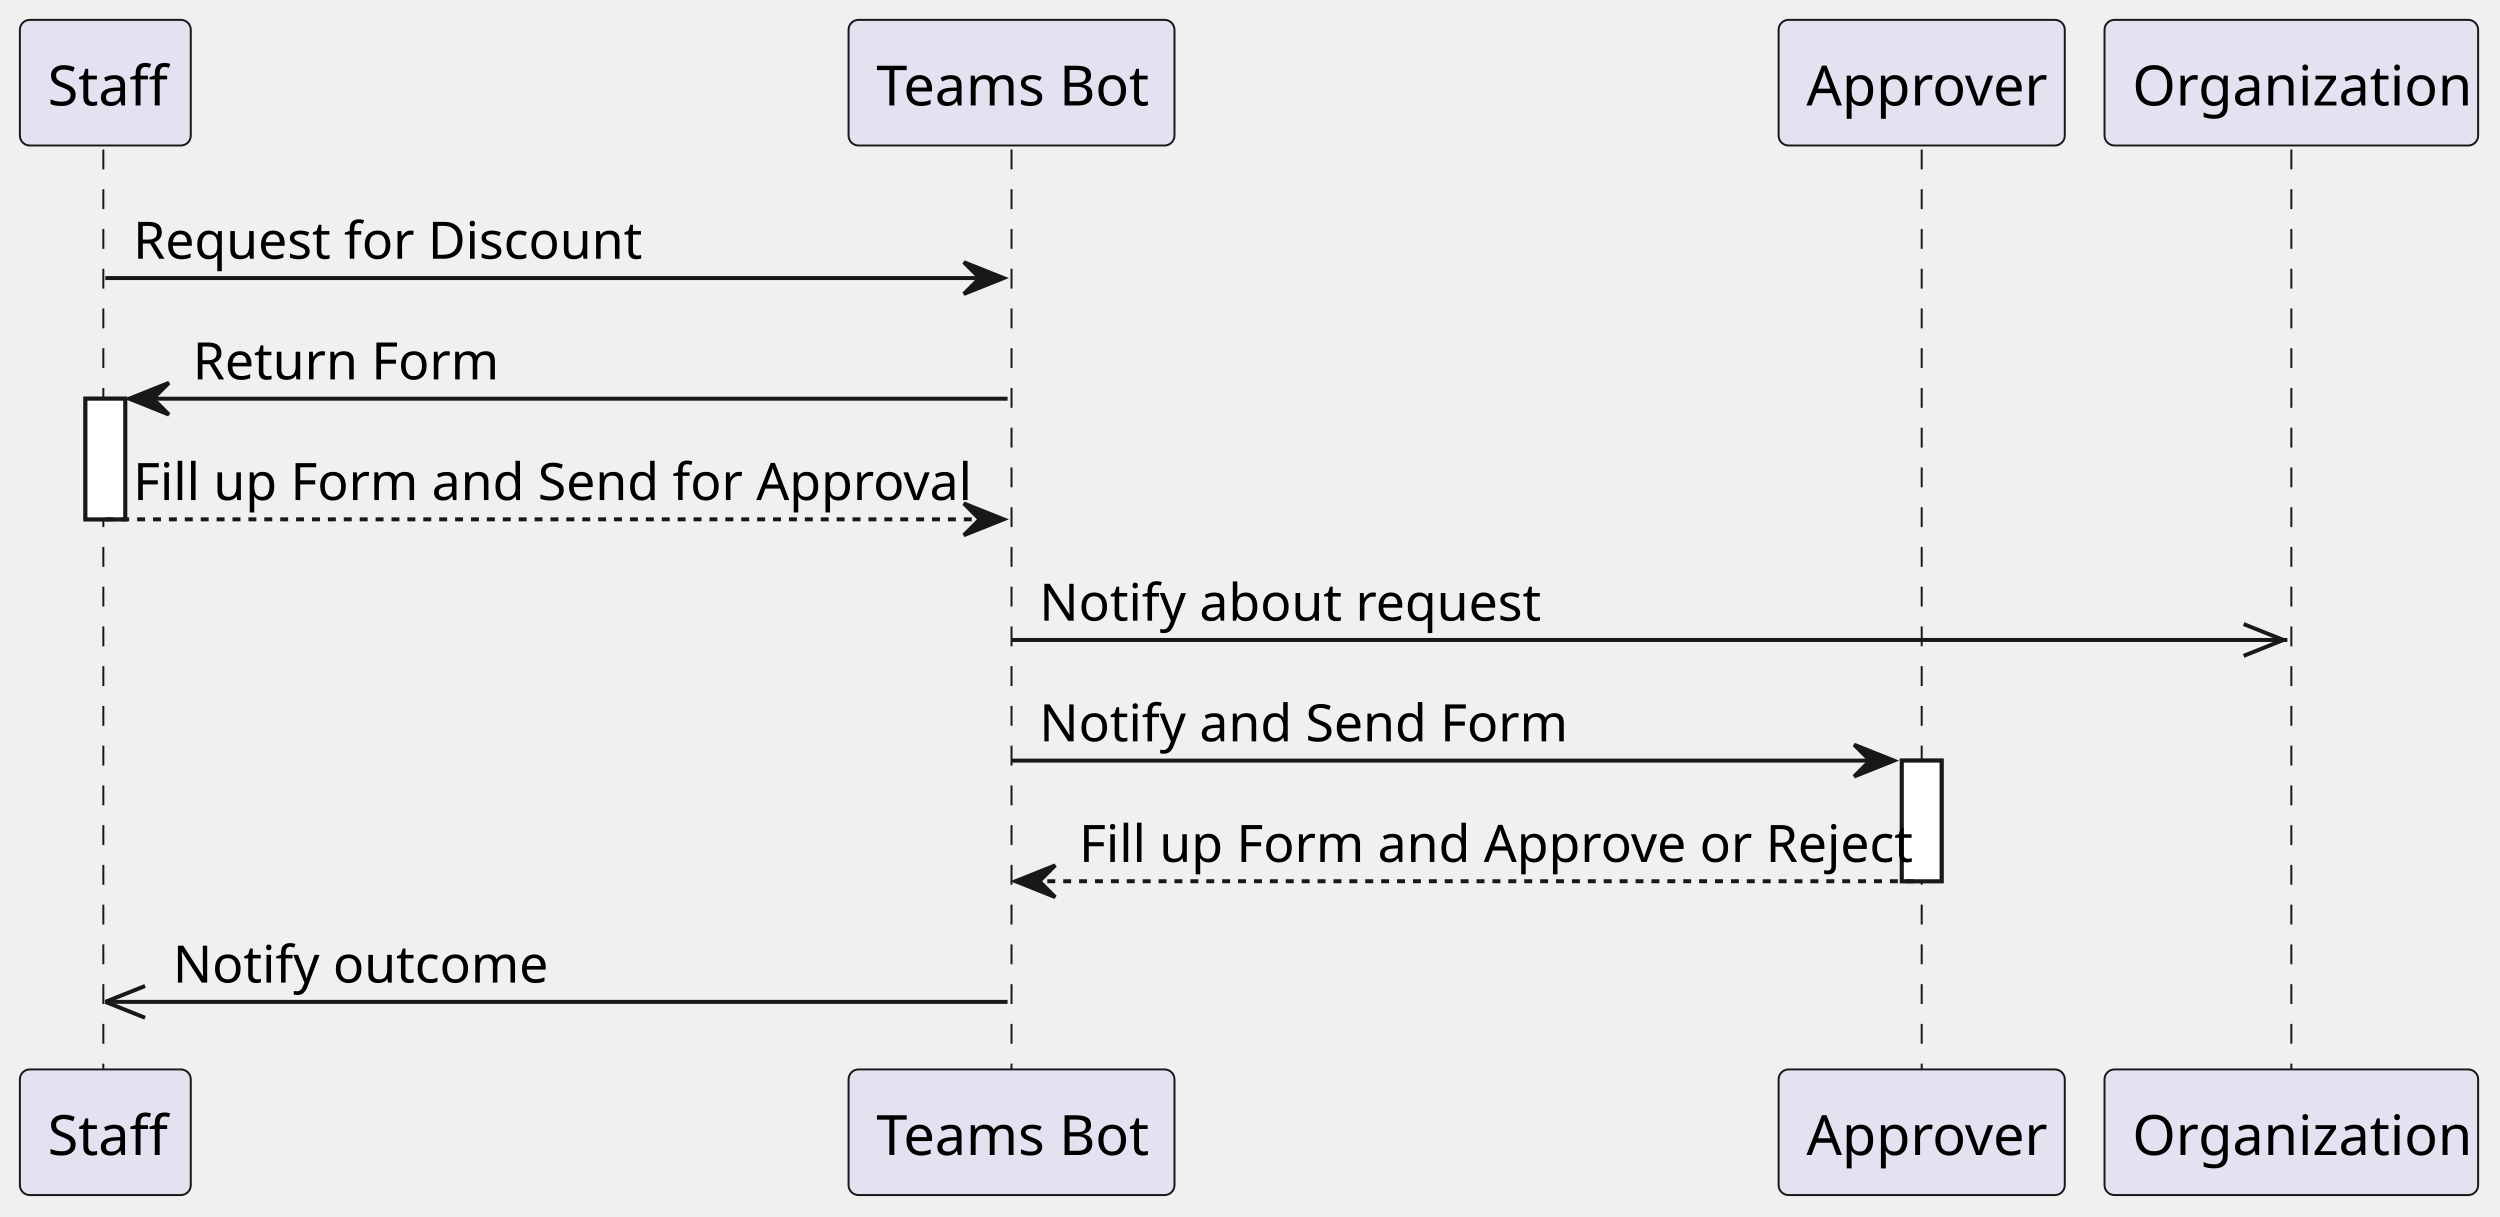
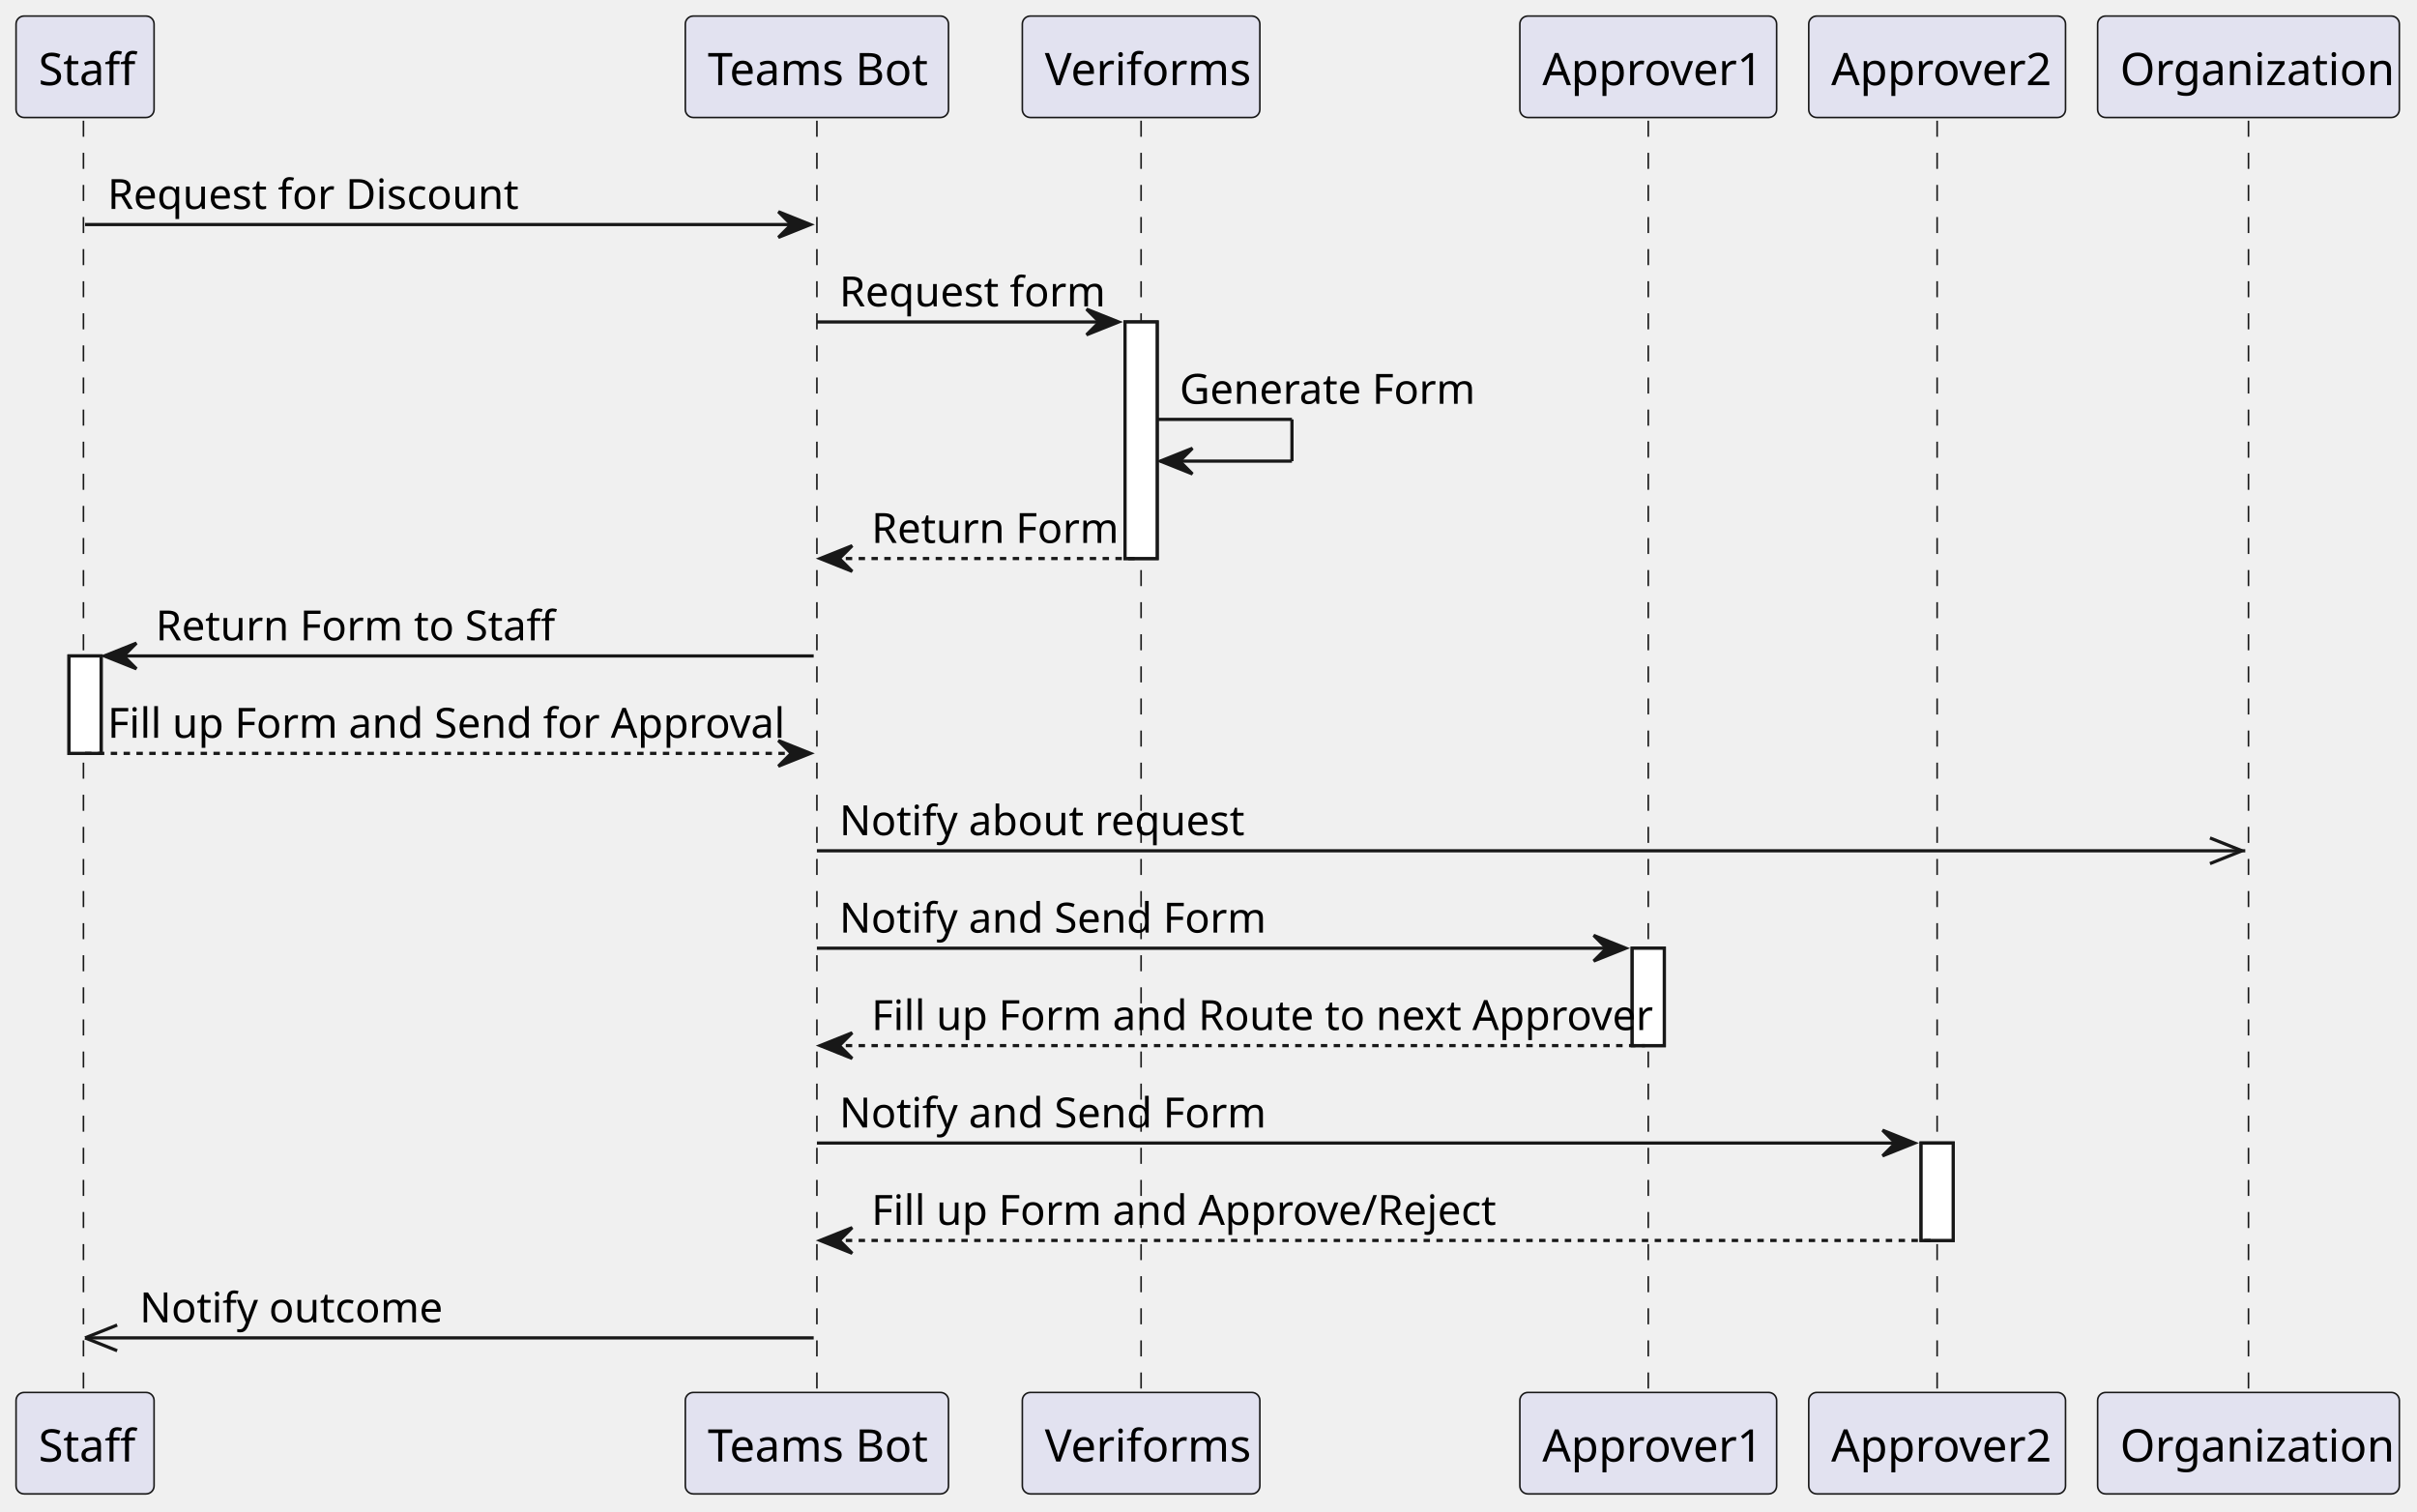
- <svg xmlns="http://www.w3.org/2000/svg" contentStyleType="text/css" height="306px" preserveAspectRatio="none" style="width:629px;height:306px;background:#FFFFFF;" version="1.1" viewBox="0 0 629 306" width="629px" zoomAndPan="magnify">
+ <svg xmlns="http://www.w3.org/2000/svg" contentStyleType="text/css" height="471px" preserveAspectRatio="none" style="width:753px;height:471px;background:#FFFFFF;" version="1.1" viewBox="0 0 753 471" width="753px" zoomAndPan="magnify">
  <defs />
  <g>
-     <rect fill="#FFFFFF" height="30.352" style="stroke:#181818;stroke-width:1.0;" width="10" x="21.5" y="100.312" />
-     <rect fill="#FFFFFF" height="30.352" style="stroke:#181818;stroke-width:1.0;" width="10" x="478.5" y="191.367" />
-     <line style="stroke:#181818;stroke-width:0.5;stroke-dasharray:5.0,5.0;" x1="26" x2="26" y1="37.609" y2="270.07" />
-     <line style="stroke:#181818;stroke-width:0.5;stroke-dasharray:5.0,5.0;" x1="254.5" x2="254.5" y1="37.609" y2="270.07" />
-     <line style="stroke:#181818;stroke-width:0.5;stroke-dasharray:5.0,5.0;" x1="483.5" x2="483.5" y1="37.609" y2="270.07" />
-     <line style="stroke:#181818;stroke-width:0.5;stroke-dasharray:5.0,5.0;" x1="576.5" x2="576.5" y1="37.609" y2="270.07" />
+     <rect fill="#FFFFFF" height="30.352" style="stroke:#181818;stroke-width:1.0;" width="10" x="21.5" y="204.367" />
+     <rect fill="#FFFFFF" height="73.703" style="stroke:#181818;stroke-width:1.0;" width="10" x="350.5" y="100.312" />
+     <rect fill="#FFFFFF" height="30.352" style="stroke:#181818;stroke-width:1.0;" width="10" x="508.5" y="295.422" />
+     <rect fill="#FFFFFF" height="30.352" style="stroke:#181818;stroke-width:1.0;" width="10" x="598.5" y="356.125" />
+     <line style="stroke:#181818;stroke-width:0.5;stroke-dasharray:5.0,5.0;" x1="26" x2="26" y1="37.609" y2="434.828" />
+     <line style="stroke:#181818;stroke-width:0.5;stroke-dasharray:5.0,5.0;" x1="254.5" x2="254.5" y1="37.609" y2="434.828" />
+     <line style="stroke:#181818;stroke-width:0.5;stroke-dasharray:5.0,5.0;" x1="355.5" x2="355.5" y1="37.609" y2="434.828" />
+     <line style="stroke:#181818;stroke-width:0.5;stroke-dasharray:5.0,5.0;" x1="513.5" x2="513.5" y1="37.609" y2="434.828" />
+     <line style="stroke:#181818;stroke-width:0.5;stroke-dasharray:5.0,5.0;" x1="603.5" x2="603.5" y1="37.609" y2="434.828" />
+     <line style="stroke:#181818;stroke-width:0.5;stroke-dasharray:5.0,5.0;" x1="700.5" x2="700.5" y1="37.609" y2="434.828" />
    <rect fill="#E2E2F0" height="31.609" rx="2.5" ry="2.5" style="stroke:#181818;stroke-width:0.5;" width="43" x="5" y="5" />
    <text fill="#000000" font-family="sans-serif" font-size="14" lengthAdjust="spacing" textLength="29" x="12" y="26.533">Staff</text>
-     <rect fill="#E2E2F0" height="31.609" rx="2.5" ry="2.5" style="stroke:#181818;stroke-width:0.5;" width="43" x="5" y="269.07" />
-     <text fill="#000000" font-family="sans-serif" font-size="14" lengthAdjust="spacing" textLength="29" x="12" y="290.603">Staff</text>
+     <rect fill="#E2E2F0" height="31.609" rx="2.5" ry="2.5" style="stroke:#181818;stroke-width:0.5;" width="43" x="5" y="433.828" />
+     <text fill="#000000" font-family="sans-serif" font-size="14" lengthAdjust="spacing" textLength="29" x="12" y="455.361">Staff</text>
    <rect fill="#E2E2F0" height="31.609" rx="2.5" ry="2.5" style="stroke:#181818;stroke-width:0.5;" width="82" x="213.5" y="5" />
    <text fill="#000000" font-family="sans-serif" font-size="14" lengthAdjust="spacing" textLength="68" x="220.5" y="26.533">Teams Bot</text>
-     <rect fill="#E2E2F0" height="31.609" rx="2.5" ry="2.5" style="stroke:#181818;stroke-width:0.5;" width="82" x="213.5" y="269.07" />
-     <text fill="#000000" font-family="sans-serif" font-size="14" lengthAdjust="spacing" textLength="68" x="220.5" y="290.603">Teams Bot</text>
-     <rect fill="#E2E2F0" height="31.609" rx="2.5" ry="2.5" style="stroke:#181818;stroke-width:0.5;" width="72" x="447.5" y="5" />
-     <text fill="#000000" font-family="sans-serif" font-size="14" lengthAdjust="spacing" textLength="58" x="454.5" y="26.533">Approver</text>
-     <rect fill="#E2E2F0" height="31.609" rx="2.5" ry="2.5" style="stroke:#181818;stroke-width:0.5;" width="72" x="447.5" y="269.07" />
-     <text fill="#000000" font-family="sans-serif" font-size="14" lengthAdjust="spacing" textLength="58" x="454.5" y="290.603">Approver</text>
-     <rect fill="#E2E2F0" height="31.609" rx="2.5" ry="2.5" style="stroke:#181818;stroke-width:0.5;" width="94" x="529.5" y="5" />
-     <text fill="#000000" font-family="sans-serif" font-size="14" lengthAdjust="spacing" textLength="80" x="536.5" y="26.533">Organization</text>
-     <rect fill="#E2E2F0" height="31.609" rx="2.5" ry="2.5" style="stroke:#181818;stroke-width:0.5;" width="94" x="529.5" y="269.07" />
-     <text fill="#000000" font-family="sans-serif" font-size="14" lengthAdjust="spacing" textLength="80" x="536.5" y="290.603">Organization</text>
-     <rect fill="#FFFFFF" height="30.352" style="stroke:#181818;stroke-width:1.0;" width="10" x="21.5" y="100.312" />
-     <rect fill="#FFFFFF" height="30.352" style="stroke:#181818;stroke-width:1.0;" width="10" x="478.5" y="191.367" />
+     <rect fill="#E2E2F0" height="31.609" rx="2.5" ry="2.5" style="stroke:#181818;stroke-width:0.5;" width="82" x="213.5" y="433.828" />
+     <text fill="#000000" font-family="sans-serif" font-size="14" lengthAdjust="spacing" textLength="68" x="220.5" y="455.361">Teams Bot</text>
+     <rect fill="#E2E2F0" height="31.609" rx="2.5" ry="2.5" style="stroke:#181818;stroke-width:0.5;" width="74" x="318.5" y="5" />
+     <text fill="#000000" font-family="sans-serif" font-size="14" lengthAdjust="spacing" textLength="60" x="325.5" y="26.533">Veriforms</text>
+     <rect fill="#E2E2F0" height="31.609" rx="2.5" ry="2.5" style="stroke:#181818;stroke-width:0.5;" width="74" x="318.5" y="433.828" />
+     <text fill="#000000" font-family="sans-serif" font-size="14" lengthAdjust="spacing" textLength="60" x="325.5" y="455.361">Veriforms</text>
+     <rect fill="#E2E2F0" height="31.609" rx="2.5" ry="2.5" style="stroke:#181818;stroke-width:0.5;" width="80" x="473.5" y="5" />
+     <text fill="#000000" font-family="sans-serif" font-size="14" lengthAdjust="spacing" textLength="66" x="480.5" y="26.533">Approver1</text>
+     <rect fill="#E2E2F0" height="31.609" rx="2.5" ry="2.5" style="stroke:#181818;stroke-width:0.5;" width="80" x="473.5" y="433.828" />
+     <text fill="#000000" font-family="sans-serif" font-size="14" lengthAdjust="spacing" textLength="66" x="480.5" y="455.361">Approver1</text>
+     <rect fill="#E2E2F0" height="31.609" rx="2.5" ry="2.5" style="stroke:#181818;stroke-width:0.5;" width="80" x="563.5" y="5" />
+     <text fill="#000000" font-family="sans-serif" font-size="14" lengthAdjust="spacing" textLength="66" x="570.5" y="26.533">Approver2</text>
+     <rect fill="#E2E2F0" height="31.609" rx="2.5" ry="2.5" style="stroke:#181818;stroke-width:0.5;" width="80" x="563.5" y="433.828" />
+     <text fill="#000000" font-family="sans-serif" font-size="14" lengthAdjust="spacing" textLength="66" x="570.5" y="455.361">Approver2</text>
+     <rect fill="#E2E2F0" height="31.609" rx="2.5" ry="2.5" style="stroke:#181818;stroke-width:0.5;" width="94" x="653.5" y="5" />
+     <text fill="#000000" font-family="sans-serif" font-size="14" lengthAdjust="spacing" textLength="80" x="660.5" y="26.533">Organization</text>
+     <rect fill="#E2E2F0" height="31.609" rx="2.5" ry="2.5" style="stroke:#181818;stroke-width:0.5;" width="94" x="653.5" y="433.828" />
+     <text fill="#000000" font-family="sans-serif" font-size="14" lengthAdjust="spacing" textLength="80" x="660.5" y="455.361">Organization</text>
+     <rect fill="#FFFFFF" height="30.352" style="stroke:#181818;stroke-width:1.0;" width="10" x="21.5" y="204.367" />
+     <rect fill="#FFFFFF" height="73.703" style="stroke:#181818;stroke-width:1.0;" width="10" x="350.5" y="100.312" />
+     <rect fill="#FFFFFF" height="30.352" style="stroke:#181818;stroke-width:1.0;" width="10" x="508.5" y="295.422" />
+     <rect fill="#FFFFFF" height="30.352" style="stroke:#181818;stroke-width:1.0;" width="10" x="598.5" y="356.125" />
    <polygon fill="#181818" points="242.5,65.961,252.5,69.961,242.5,73.961,246.5,69.961" style="stroke:#181818;stroke-width:1.0;" />
    <line style="stroke:#181818;stroke-width:1.0;" x1="26.5" x2="248.5" y1="69.961" y2="69.961" />
    <text fill="#000000" font-family="sans-serif" font-size="13" lengthAdjust="spacing" textLength="121" x="33.5" y="65.105">Request for Discount</text>
-     <polygon fill="#181818" points="42.5,96.312,32.5,100.312,42.5,104.312,38.5,100.312" style="stroke:#181818;stroke-width:1.0;" />
-     <line style="stroke:#181818;stroke-width:1.0;" x1="36.5" x2="253.5" y1="100.312" y2="100.312" />
-     <text fill="#000000" font-family="sans-serif" font-size="13" lengthAdjust="spacing" textLength="72" x="48.5" y="95.456">Return Form</text>
-     <polygon fill="#181818" points="242.5,126.664,252.5,130.664,242.5,134.664,246.5,130.664" style="stroke:#181818;stroke-width:1.0;" />
-     <line style="stroke:#181818;stroke-width:1.0;stroke-dasharray:2.0,2.0;" x1="26.5" x2="248.5" y1="130.664" y2="130.664" />
-     <text fill="#000000" font-family="sans-serif" font-size="13" lengthAdjust="spacing" textLength="199" x="33.5" y="125.808">Fill up Form and Send for Approval</text>
-     <line style="stroke:#181818;stroke-width:1.0;" x1="574.5" x2="564.5" y1="161.016" y2="157.016" />
-     <line style="stroke:#181818;stroke-width:1.0;" x1="574.5" x2="564.5" y1="161.016" y2="165.016" />
-     <line style="stroke:#181818;stroke-width:1.0;" x1="254.5" x2="575.5" y1="161.016" y2="161.016" />
-     <text fill="#000000" font-family="sans-serif" font-size="13" lengthAdjust="spacing" textLength="116" x="261.5" y="156.159">Notify about request</text>
-     <polygon fill="#181818" points="466.5,187.367,476.5,191.367,466.5,195.367,470.5,191.367" style="stroke:#181818;stroke-width:1.0;" />
-     <line style="stroke:#181818;stroke-width:1.0;" x1="254.5" x2="472.5" y1="191.367" y2="191.367" />
-     <text fill="#000000" font-family="sans-serif" font-size="13" lengthAdjust="spacing" textLength="126" x="261.5" y="186.511">Notify and Send Form</text>
-     <polygon fill="#181818" points="265.5,217.719,255.5,221.719,265.5,225.719,261.5,221.719" style="stroke:#181818;stroke-width:1.0;" />
-     <line style="stroke:#181818;stroke-width:1.0;stroke-dasharray:2.0,2.0;" x1="259.5" x2="482.5" y1="221.719" y2="221.719" />
-     <text fill="#000000" font-family="sans-serif" font-size="13" lengthAdjust="spacing" textLength="200" x="271.5" y="216.862">Fill up Form and Approve or Reject</text>
-     <line style="stroke:#181818;stroke-width:1.0;" x1="26.5" x2="36.5" y1="252.07" y2="248.07" />
-     <line style="stroke:#181818;stroke-width:1.0;" x1="26.5" x2="36.5" y1="252.07" y2="256.07" />
-     <line style="stroke:#181818;stroke-width:1.0;" x1="26.5" x2="253.5" y1="252.07" y2="252.07" />
-     <text fill="#000000" font-family="sans-serif" font-size="13" lengthAdjust="spacing" textLength="87" x="43.5" y="247.214">Notify outcome</text>
+     <polygon fill="#181818" points="338.5,96.312,348.5,100.312,338.5,104.312,342.5,100.312" style="stroke:#181818;stroke-width:1.0;" />
+     <line style="stroke:#181818;stroke-width:1.0;" x1="254.5" x2="344.5" y1="100.312" y2="100.312" />
+     <text fill="#000000" font-family="sans-serif" font-size="13" lengthAdjust="spacing" textLength="77" x="261.5" y="95.456">Request form</text>
+     <line style="stroke:#181818;stroke-width:1.0;" x1="360.5" x2="402.5" y1="130.664" y2="130.664" />
+     <line style="stroke:#181818;stroke-width:1.0;" x1="402.5" x2="402.5" y1="130.664" y2="143.664" />
+     <line style="stroke:#181818;stroke-width:1.0;" x1="361.5" x2="402.5" y1="143.664" y2="143.664" />
+     <polygon fill="#181818" points="371.5,139.664,361.5,143.664,371.5,147.664,367.5,143.664" style="stroke:#181818;stroke-width:1.0;" />
+     <text fill="#000000" font-family="sans-serif" font-size="13" lengthAdjust="spacing" textLength="87" x="367.5" y="125.808">Generate Form</text>
+     <polygon fill="#181818" points="265.5,170.016,255.5,174.016,265.5,178.016,261.5,174.016" style="stroke:#181818;stroke-width:1.0;" />
+     <line style="stroke:#181818;stroke-width:1.0;stroke-dasharray:2.0,2.0;" x1="259.5" x2="354.5" y1="174.016" y2="174.016" />
+     <text fill="#000000" font-family="sans-serif" font-size="13" lengthAdjust="spacing" textLength="72" x="271.5" y="169.159">Return Form</text>
+     <polygon fill="#181818" points="42.5,200.367,32.5,204.367,42.5,208.367,38.5,204.367" style="stroke:#181818;stroke-width:1.0;" />
+     <line style="stroke:#181818;stroke-width:1.0;" x1="36.5" x2="253.5" y1="204.367" y2="204.367" />
+     <text fill="#000000" font-family="sans-serif" font-size="13" lengthAdjust="spacing" textLength="117" x="48.5" y="199.511">Return Form to Staff</text>
+     <polygon fill="#181818" points="242.5,230.719,252.5,234.719,242.5,238.719,246.5,234.719" style="stroke:#181818;stroke-width:1.0;" />
+     <line style="stroke:#181818;stroke-width:1.0;stroke-dasharray:2.0,2.0;" x1="26.5" x2="248.5" y1="234.719" y2="234.719" />
+     <text fill="#000000" font-family="sans-serif" font-size="13" lengthAdjust="spacing" textLength="199" x="33.5" y="229.862">Fill up Form and Send for Approval</text>
+     <line style="stroke:#181818;stroke-width:1.0;" x1="698.5" x2="688.5" y1="265.07" y2="261.07" />
+     <line style="stroke:#181818;stroke-width:1.0;" x1="698.5" x2="688.5" y1="265.07" y2="269.07" />
+     <line style="stroke:#181818;stroke-width:1.0;" x1="254.5" x2="699.5" y1="265.07" y2="265.07" />
+     <text fill="#000000" font-family="sans-serif" font-size="13" lengthAdjust="spacing" textLength="116" x="261.5" y="260.214">Notify about request</text>
+     <polygon fill="#181818" points="496.5,291.422,506.5,295.422,496.5,299.422,500.5,295.422" style="stroke:#181818;stroke-width:1.0;" />
+     <line style="stroke:#181818;stroke-width:1.0;" x1="254.5" x2="502.5" y1="295.422" y2="295.422" />
+     <text fill="#000000" font-family="sans-serif" font-size="13" lengthAdjust="spacing" textLength="126" x="261.5" y="290.565">Notify and Send Form</text>
+     <polygon fill="#181818" points="265.5,321.773,255.5,325.773,265.5,329.773,261.5,325.773" style="stroke:#181818;stroke-width:1.0;" />
+     <line style="stroke:#181818;stroke-width:1.0;stroke-dasharray:2.0,2.0;" x1="259.5" x2="512.5" y1="325.773" y2="325.773" />
+     <text fill="#000000" font-family="sans-serif" font-size="13" lengthAdjust="spacing" textLength="230" x="271.5" y="320.917">Fill up Form and Route to next Approver</text>
+     <polygon fill="#181818" points="586.5,352.125,596.5,356.125,586.5,360.125,590.5,356.125" style="stroke:#181818;stroke-width:1.0;" />
+     <line style="stroke:#181818;stroke-width:1.0;" x1="254.5" x2="592.5" y1="356.125" y2="356.125" />
+     <text fill="#000000" font-family="sans-serif" font-size="13" lengthAdjust="spacing" textLength="126" x="261.5" y="351.269">Notify and Send Form</text>
+     <polygon fill="#181818" points="265.5,382.477,255.5,386.477,265.5,390.477,261.5,386.477" style="stroke:#181818;stroke-width:1.0;" />
+     <line style="stroke:#181818;stroke-width:1.0;stroke-dasharray:2.0,2.0;" x1="259.5" x2="602.5" y1="386.477" y2="386.477" />
+     <text fill="#000000" font-family="sans-serif" font-size="13" lengthAdjust="spacing" textLength="185" x="271.5" y="381.62">Fill up Form and Approve/Reject</text>
+     <line style="stroke:#181818;stroke-width:1.0;" x1="26.5" x2="36.5" y1="416.828" y2="412.828" />
+     <line style="stroke:#181818;stroke-width:1.0;" x1="26.5" x2="36.5" y1="416.828" y2="420.828" />
+     <line style="stroke:#181818;stroke-width:1.0;" x1="26.5" x2="253.5" y1="416.828" y2="416.828" />
+     <text fill="#000000" font-family="sans-serif" font-size="13" lengthAdjust="spacing" textLength="87" x="43.5" y="411.972">Notify outcome</text>
  </g>
</svg>
